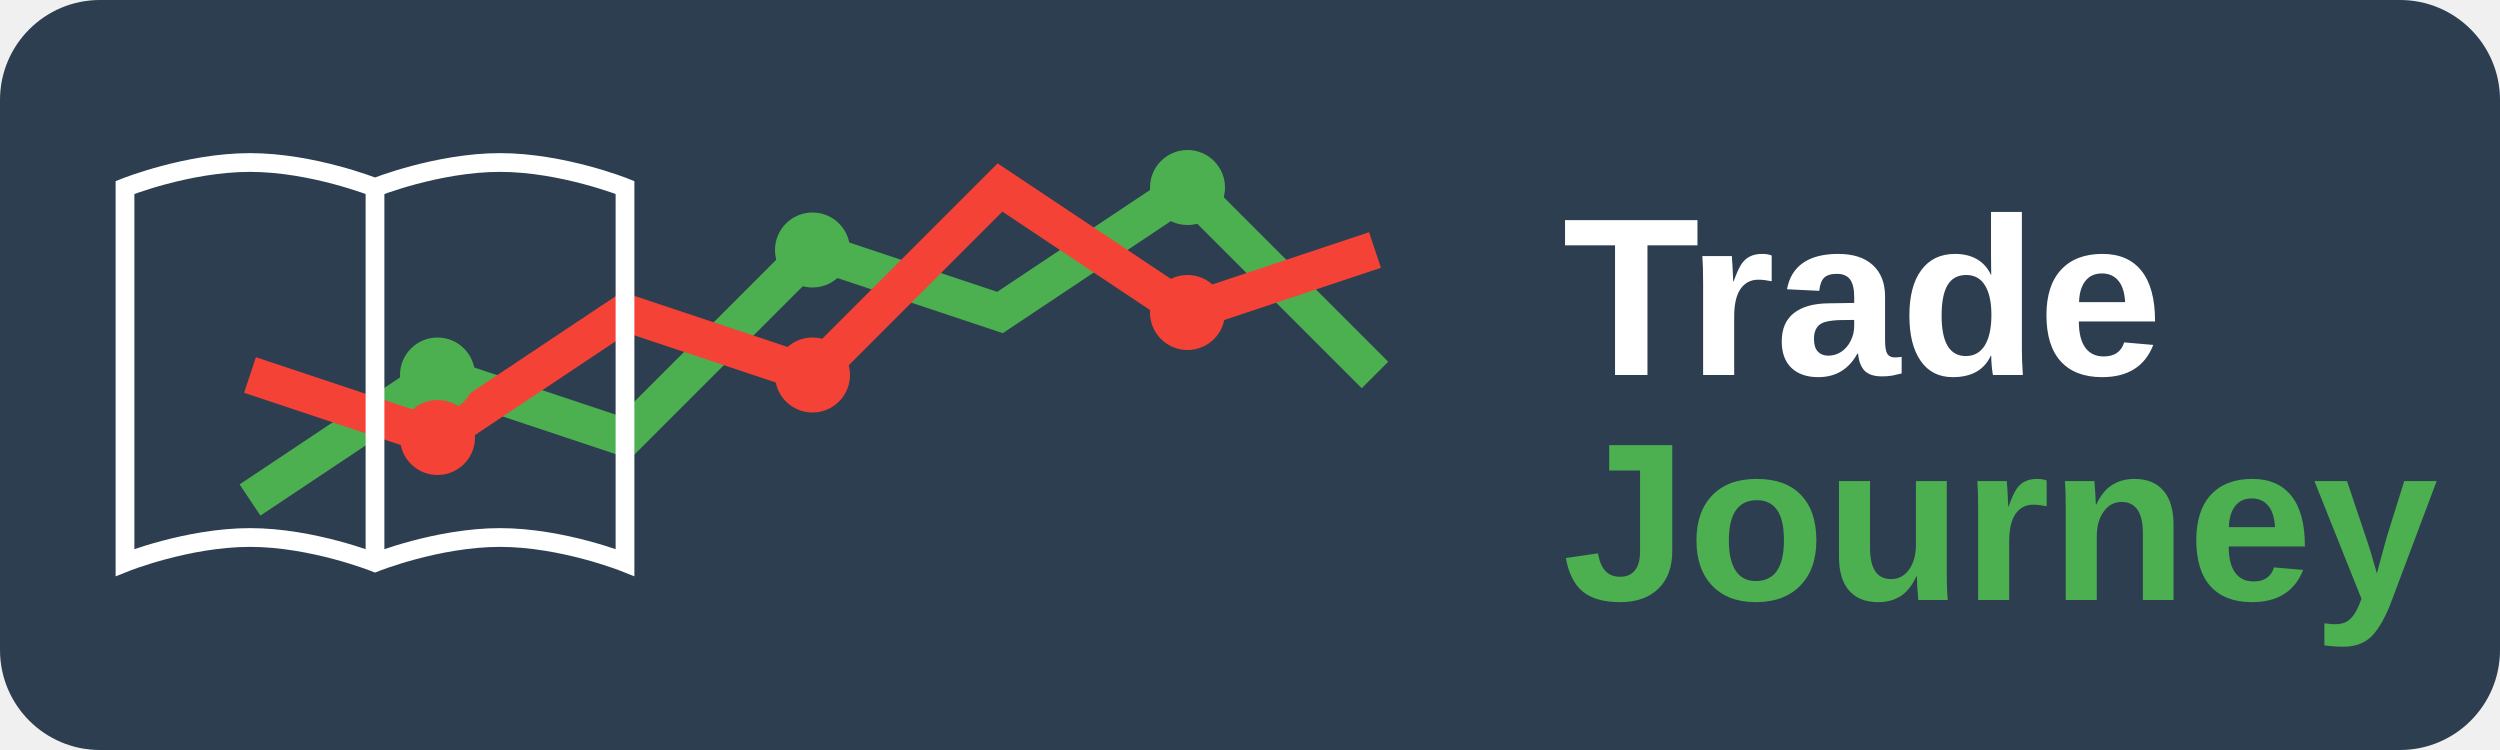
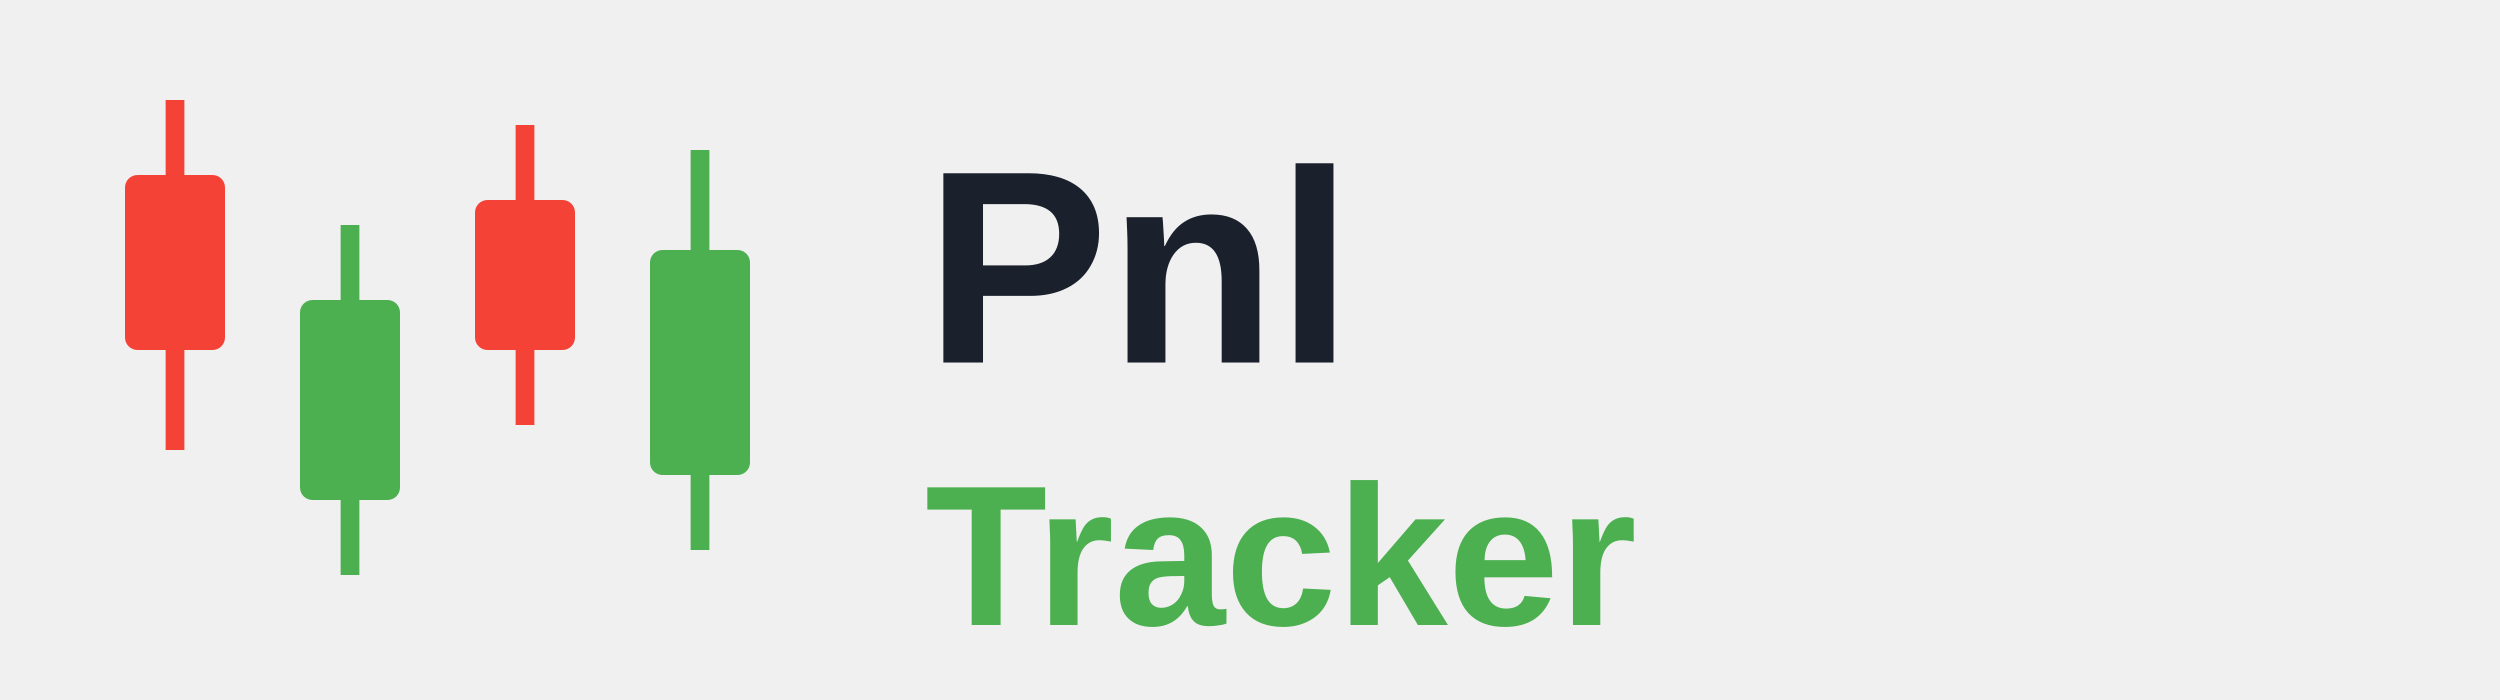
- <svg xmlns="http://www.w3.org/2000/svg" width="200" height="60" viewBox="0 0 200 60">
-   <rect width="200" height="60" rx="8" fill="#2c3e50" />
-   <polyline points="20,40 35,30 50,35 65,20 80,25 95,15 110,30" stroke="#4CAF50" stroke-width="3" fill="none" />
-   <polyline points="20,30 35,35 50,25 65,30 80,15 95,25 110,20" stroke="#F44336" stroke-width="3" fill="none" />
-   <circle cx="35" cy="30" r="3" fill="#4CAF50" />
-   <circle cx="65" cy="20" r="3" fill="#4CAF50" />
-   <circle cx="95" cy="15" r="3" fill="#4CAF50" />
-   <circle cx="35" cy="35" r="3" fill="#F44336" />
-   <circle cx="65" cy="30" r="3" fill="#F44336" />
-   <circle cx="95" cy="25" r="3" fill="#F44336" />
-   <text x="125" y="30" font-family="Arial, sans-serif" font-weight="bold" font-size="18" fill="#ffffff">Trade</text>
-   <text x="125" y="48" font-family="Arial, sans-serif" font-weight="bold" font-size="18" fill="#4CAF50">Journey</text>
-   <path d="M10,15 L10,45 C10,45 15,43 20,43 C25,43 30,45 30,45 C30,45 35,43 40,43 C45,43 50,45 50,45 L50,15 C50,15 45,13 40,13 C35,13 30,15 30,15 C30,15 25,13 20,13 C15,13 10,15 10,15 Z" stroke="#ffffff" stroke-width="1.5" fill="none" />
-   <path d="M30,15 L30,45" stroke="#ffffff" stroke-width="1.5" fill="none" />
+ <svg xmlns="http://www.w3.org/2000/svg" width="200" height="56" viewBox="0 0 200 56">
+   <line x1="14" y1="8" x2="14" y2="14" stroke="#F44336" stroke-width="1.5" />
+   <rect x="10" y="14" width="8" height="14" rx="1" fill="#F44336" />
+   <line x1="14" y1="28" x2="14" y2="36" stroke="#F44336" stroke-width="1.5" />
+   <line x1="28" y1="18" x2="28" y2="24" stroke="#4CAF50" stroke-width="1.5" />
+   <rect x="24" y="24" width="8" height="16" rx="1" fill="#4CAF50" />
+   <line x1="28" y1="40" x2="28" y2="46" stroke="#4CAF50" stroke-width="1.5" />
+   <line x1="42" y1="10" x2="42" y2="16" stroke="#F44336" stroke-width="1.5" />
+   <rect x="38" y="16" width="8" height="12" rx="1" fill="#F44336" />
+   <line x1="42" y1="28" x2="42" y2="34" stroke="#F44336" stroke-width="1.5" />
+   <line x1="56" y1="12" x2="56" y2="20" stroke="#4CAF50" stroke-width="1.5" />
+   <rect x="52" y="20" width="8" height="18" rx="1" fill="#4CAF50" />
+   <line x1="56" y1="38" x2="56" y2="44" stroke="#4CAF50" stroke-width="1.5" />
+   <text x="74" y="29" font-family="Arial, sans-serif" font-weight="bold" font-size="22" fill="#1a202c">Pnl</text>
+   <text x="74" y="50" font-family="Arial, sans-serif" font-weight="bold" font-size="16" fill="#4CAF50">Tracker</text>
</svg>
